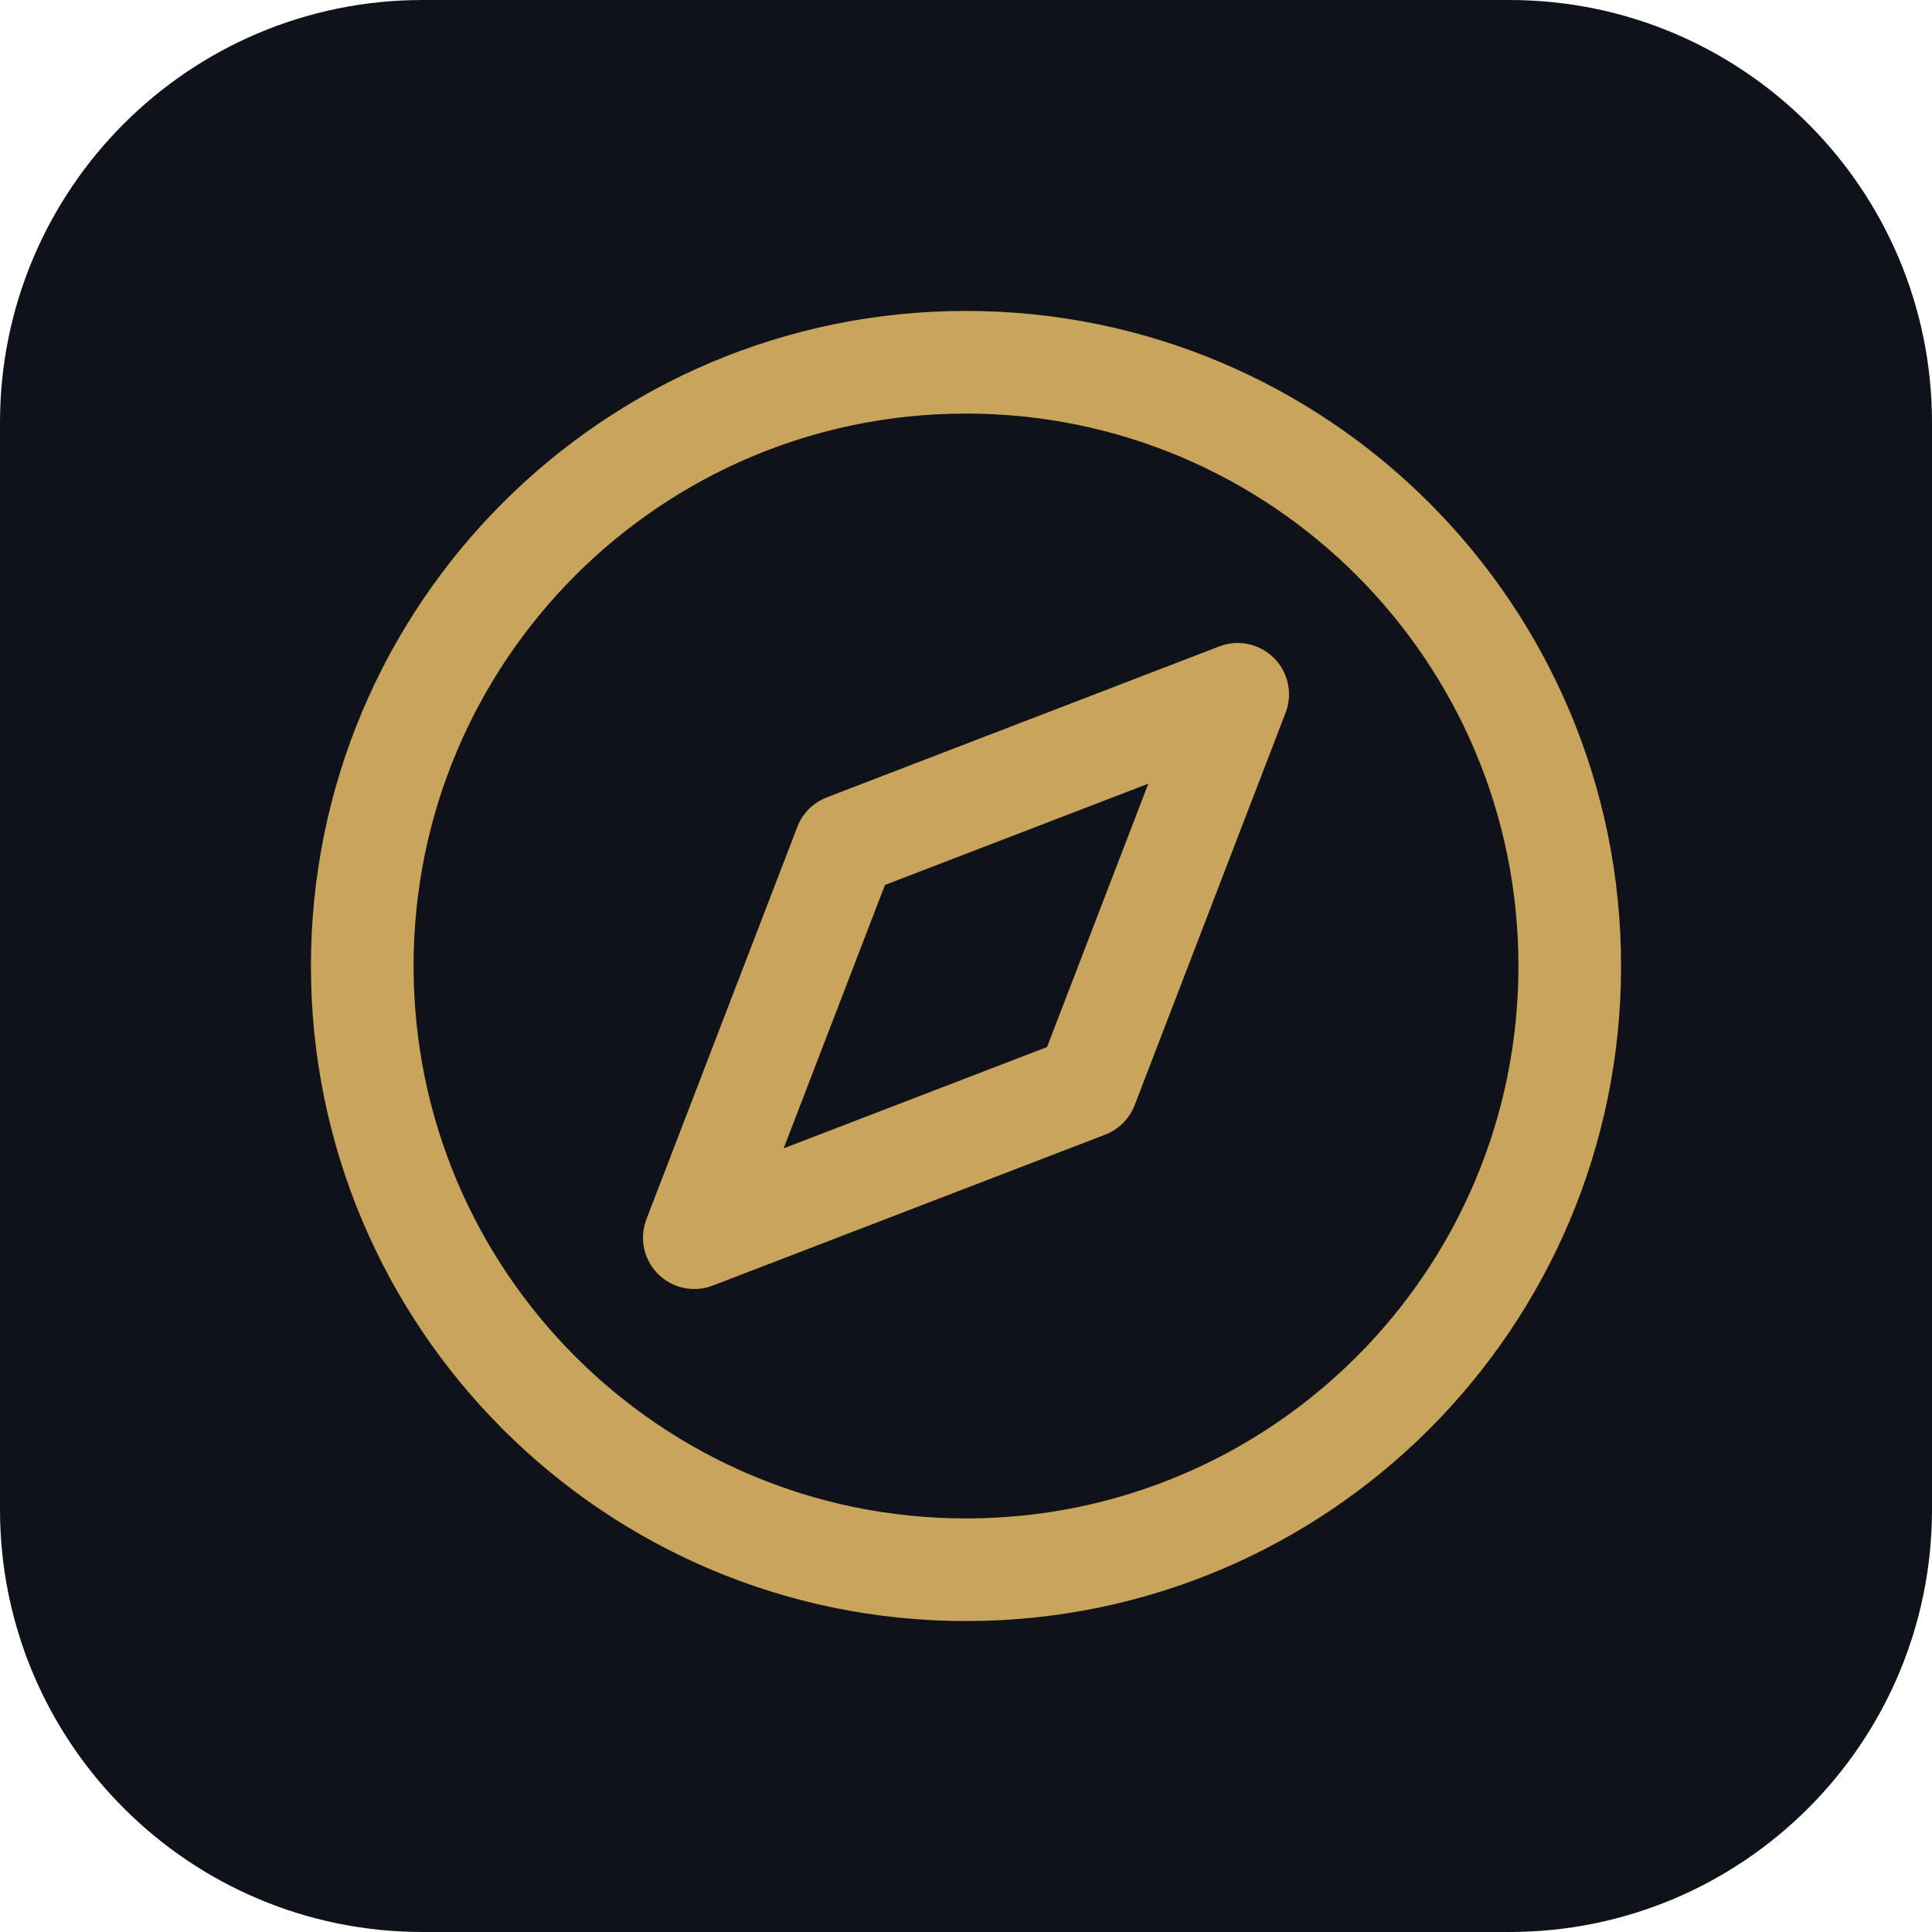
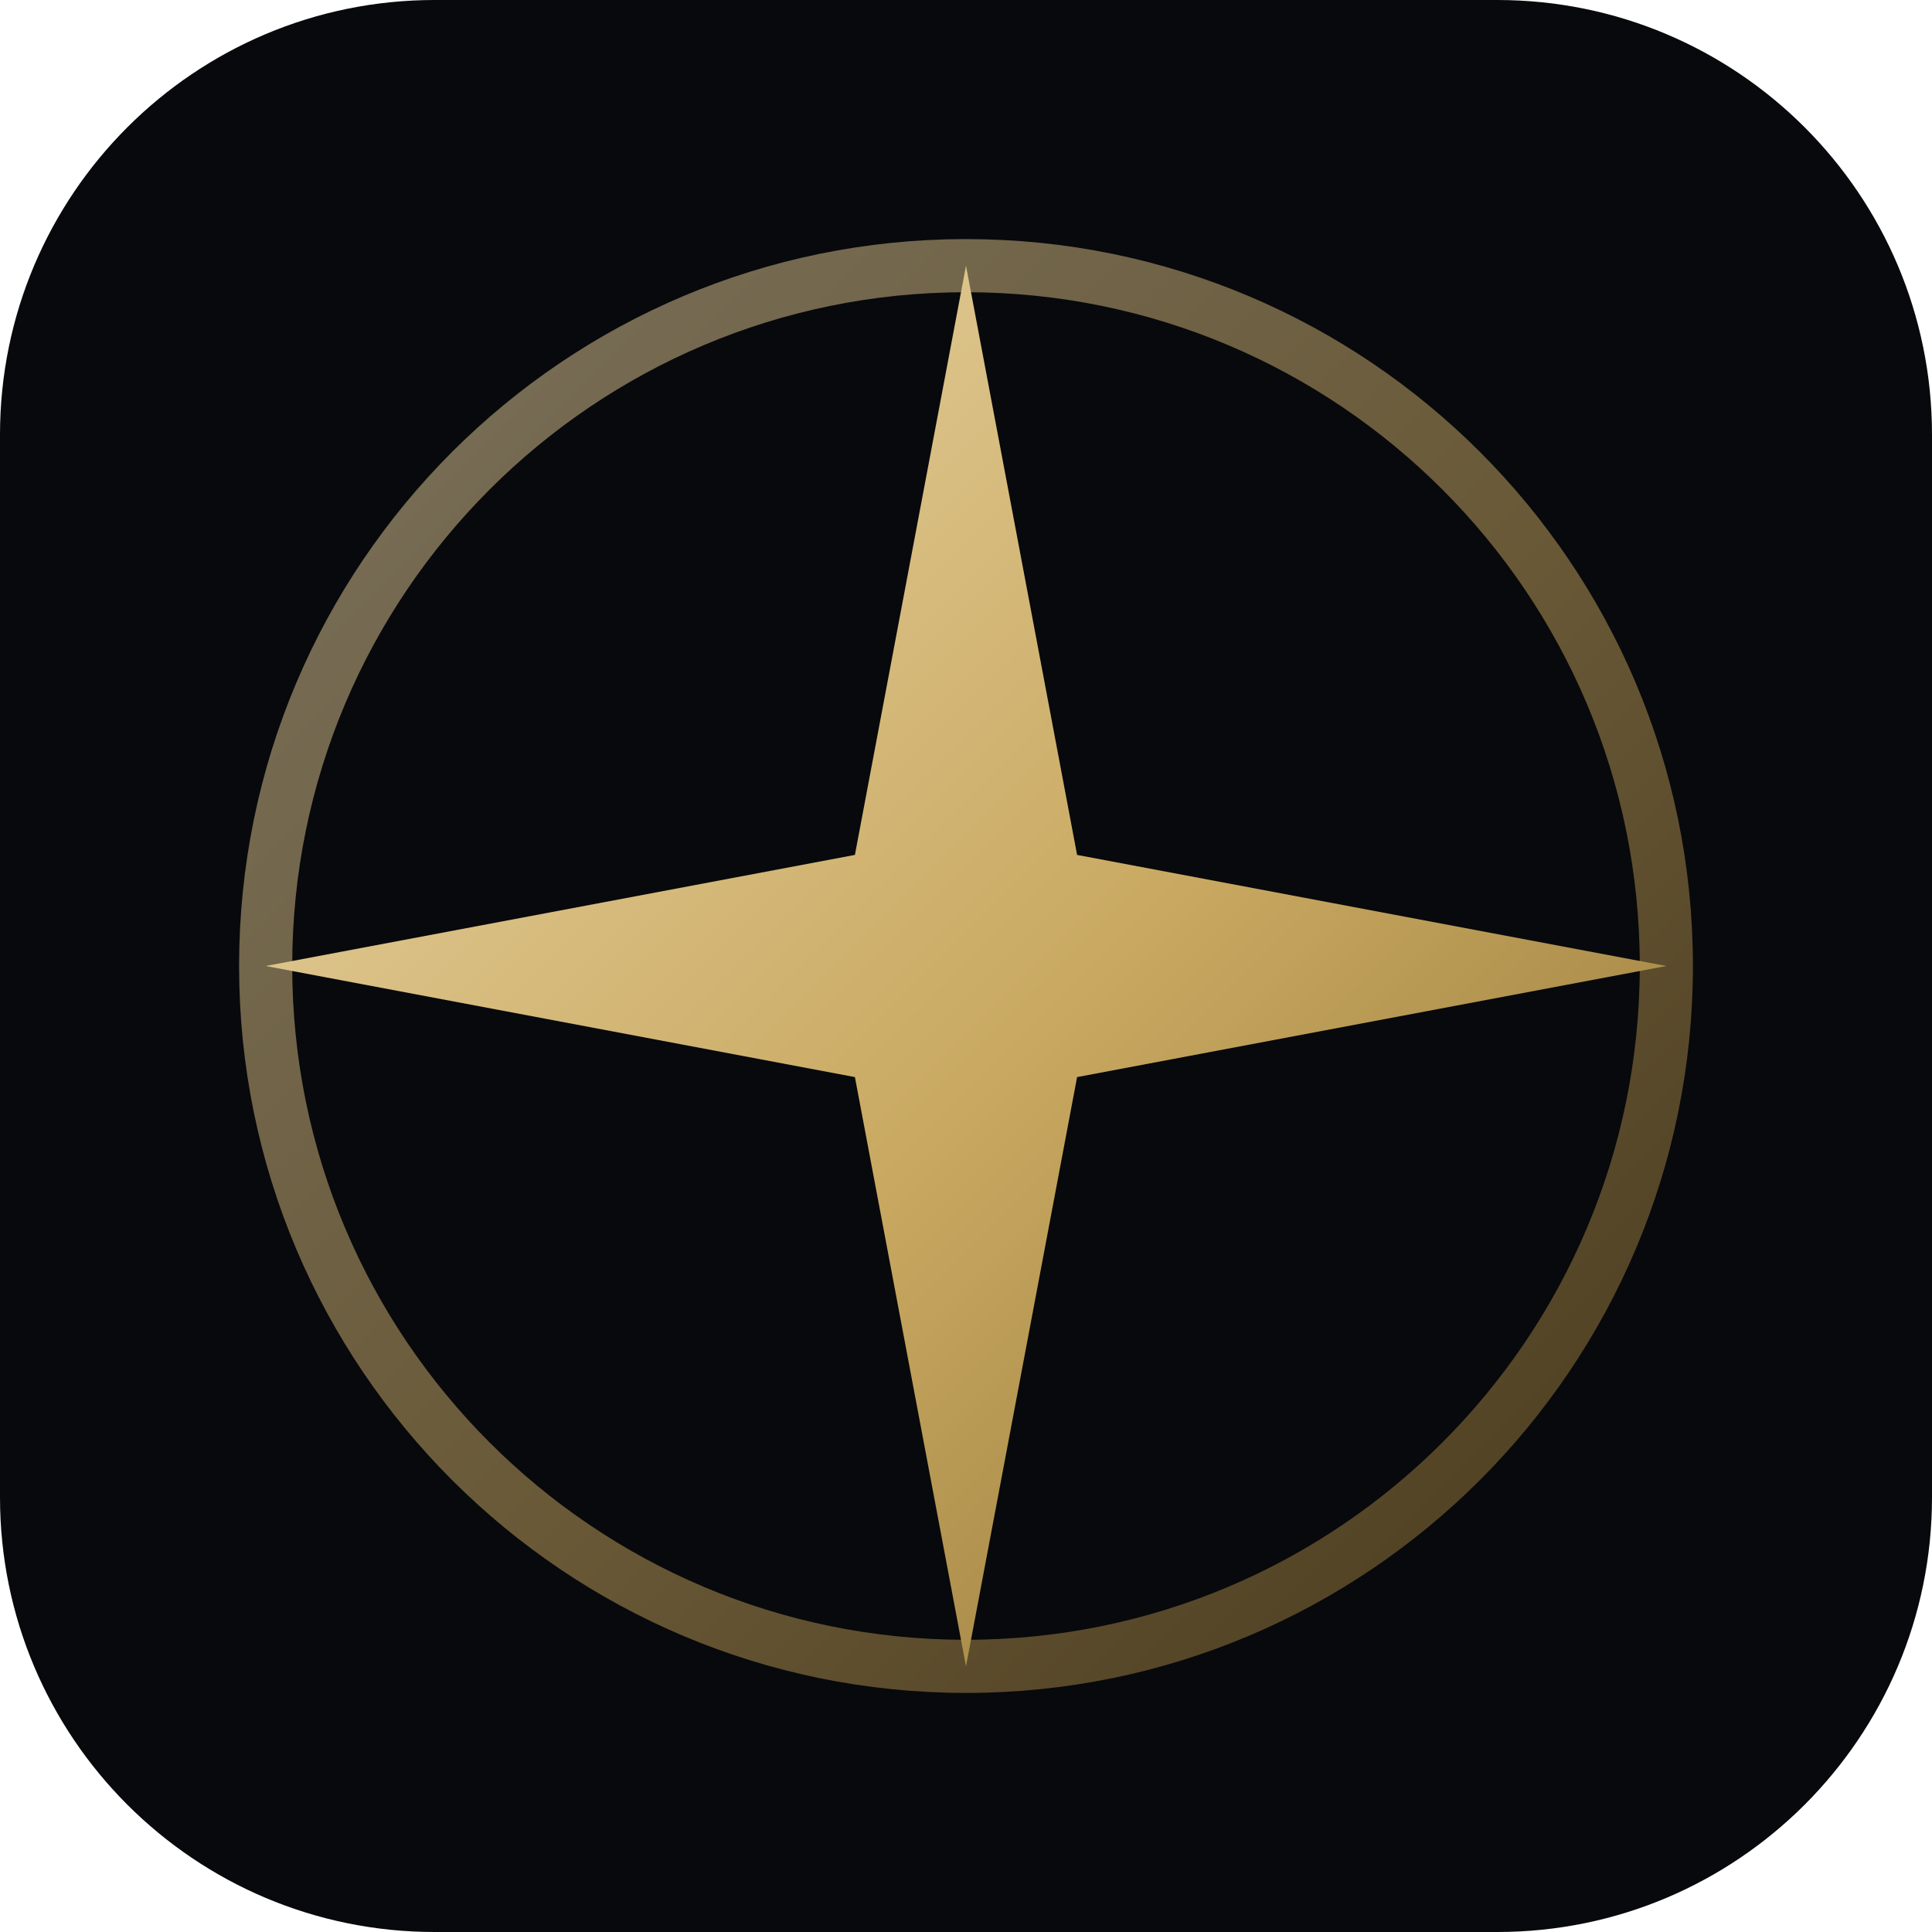
- <svg xmlns="http://www.w3.org/2000/svg" viewBox="0 0 32 32" width="32" height="32">
-   <rect width="32" height="32" rx="7" fill="#0f1219" />
-   <circle cx="16" cy="16" r="10" fill="none" stroke="#c8a45c" stroke-width="1.7" />
-   <path d="M20.5 11.5 18 18l-6.5 2.5L14 14z" fill="none" stroke="#c8a45c" stroke-width="1.7" stroke-linejoin="round" />
+ <svg xmlns="http://www.w3.org/2000/svg" viewBox="0 0 40 40" width="40" height="40">
+   <defs>
+     <linearGradient id="g" x1="0" y1="0" x2="1" y2="1">
+       <stop offset="0%" stop-color="#ecd9ac" />
+       <stop offset="55%" stop-color="#c9a961" />
+       <stop offset="100%" stop-color="#8a6d31" />
+     </linearGradient>
+   </defs>
+   <rect width="40" height="40" rx="9" fill="#08090c" />
+   <circle cx="20" cy="20" r="14.5" stroke="url(#g)" stroke-width="1.1" opacity="0.5" fill="none" />
+   <path d="M20 5.5 22.3 17.7 34.5 20 22.3 22.3 20 34.5 17.7 22.3 5.5 20 17.7 17.7z" fill="url(#g)" />
</svg>
